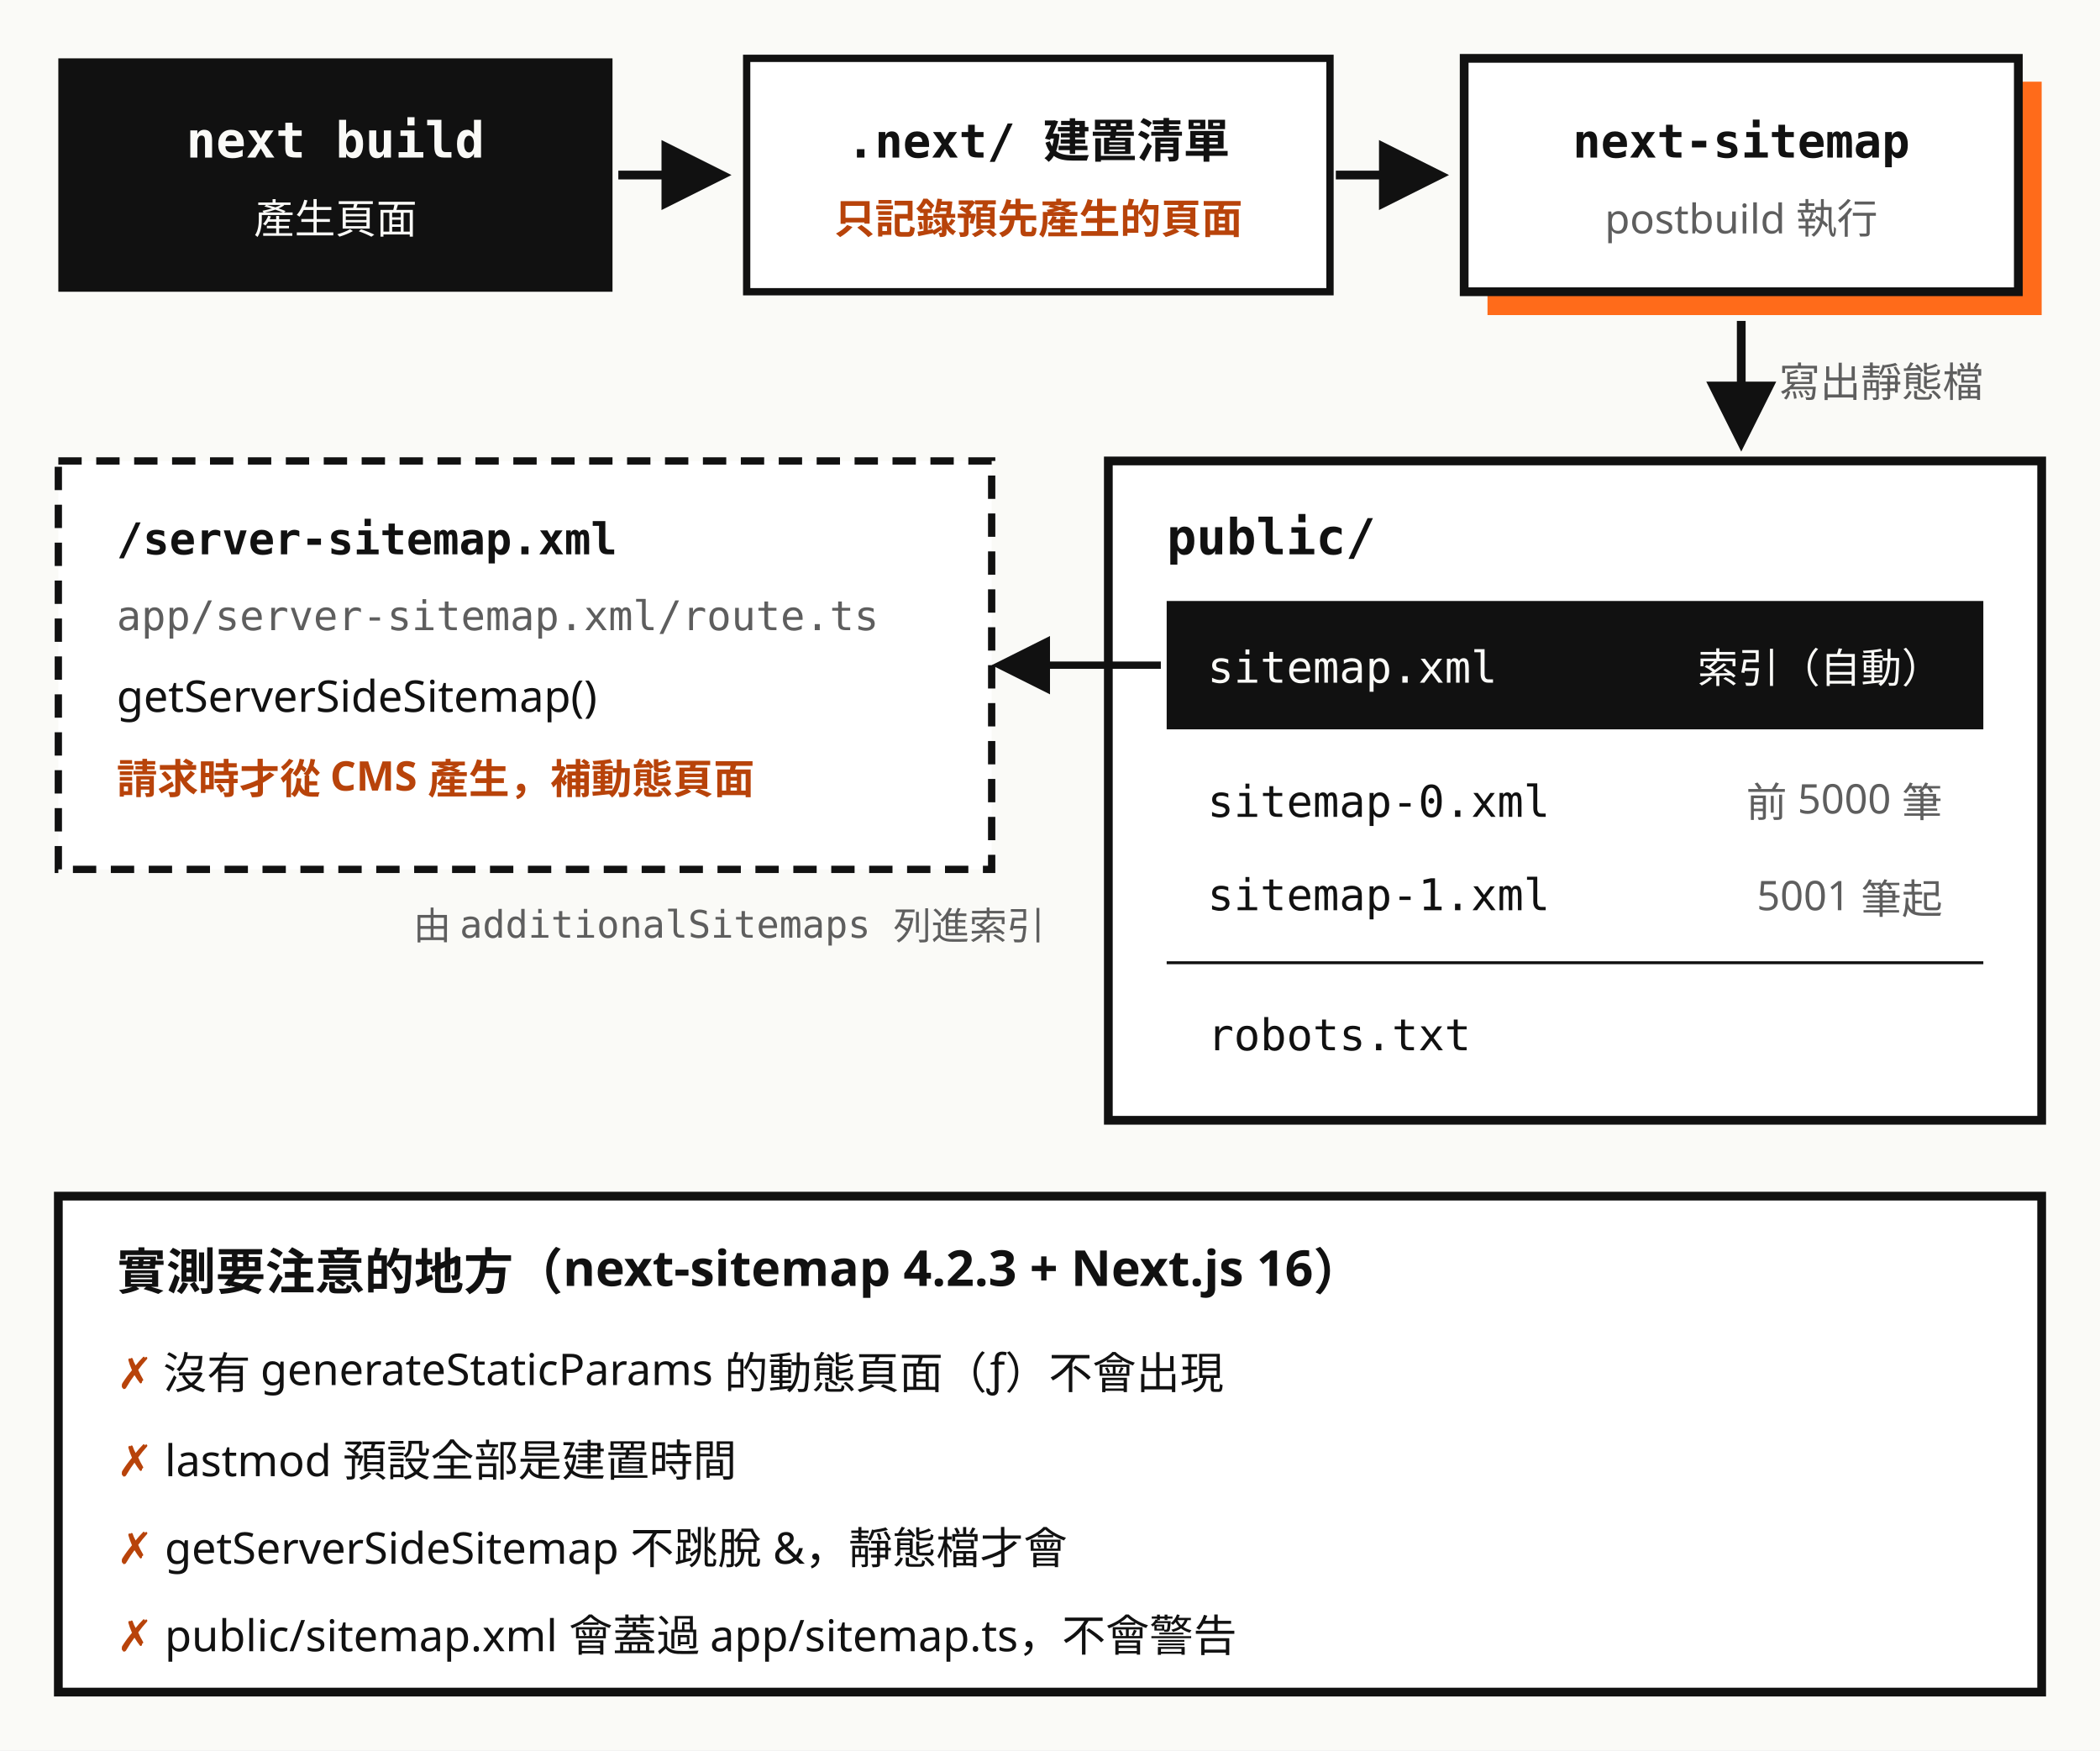
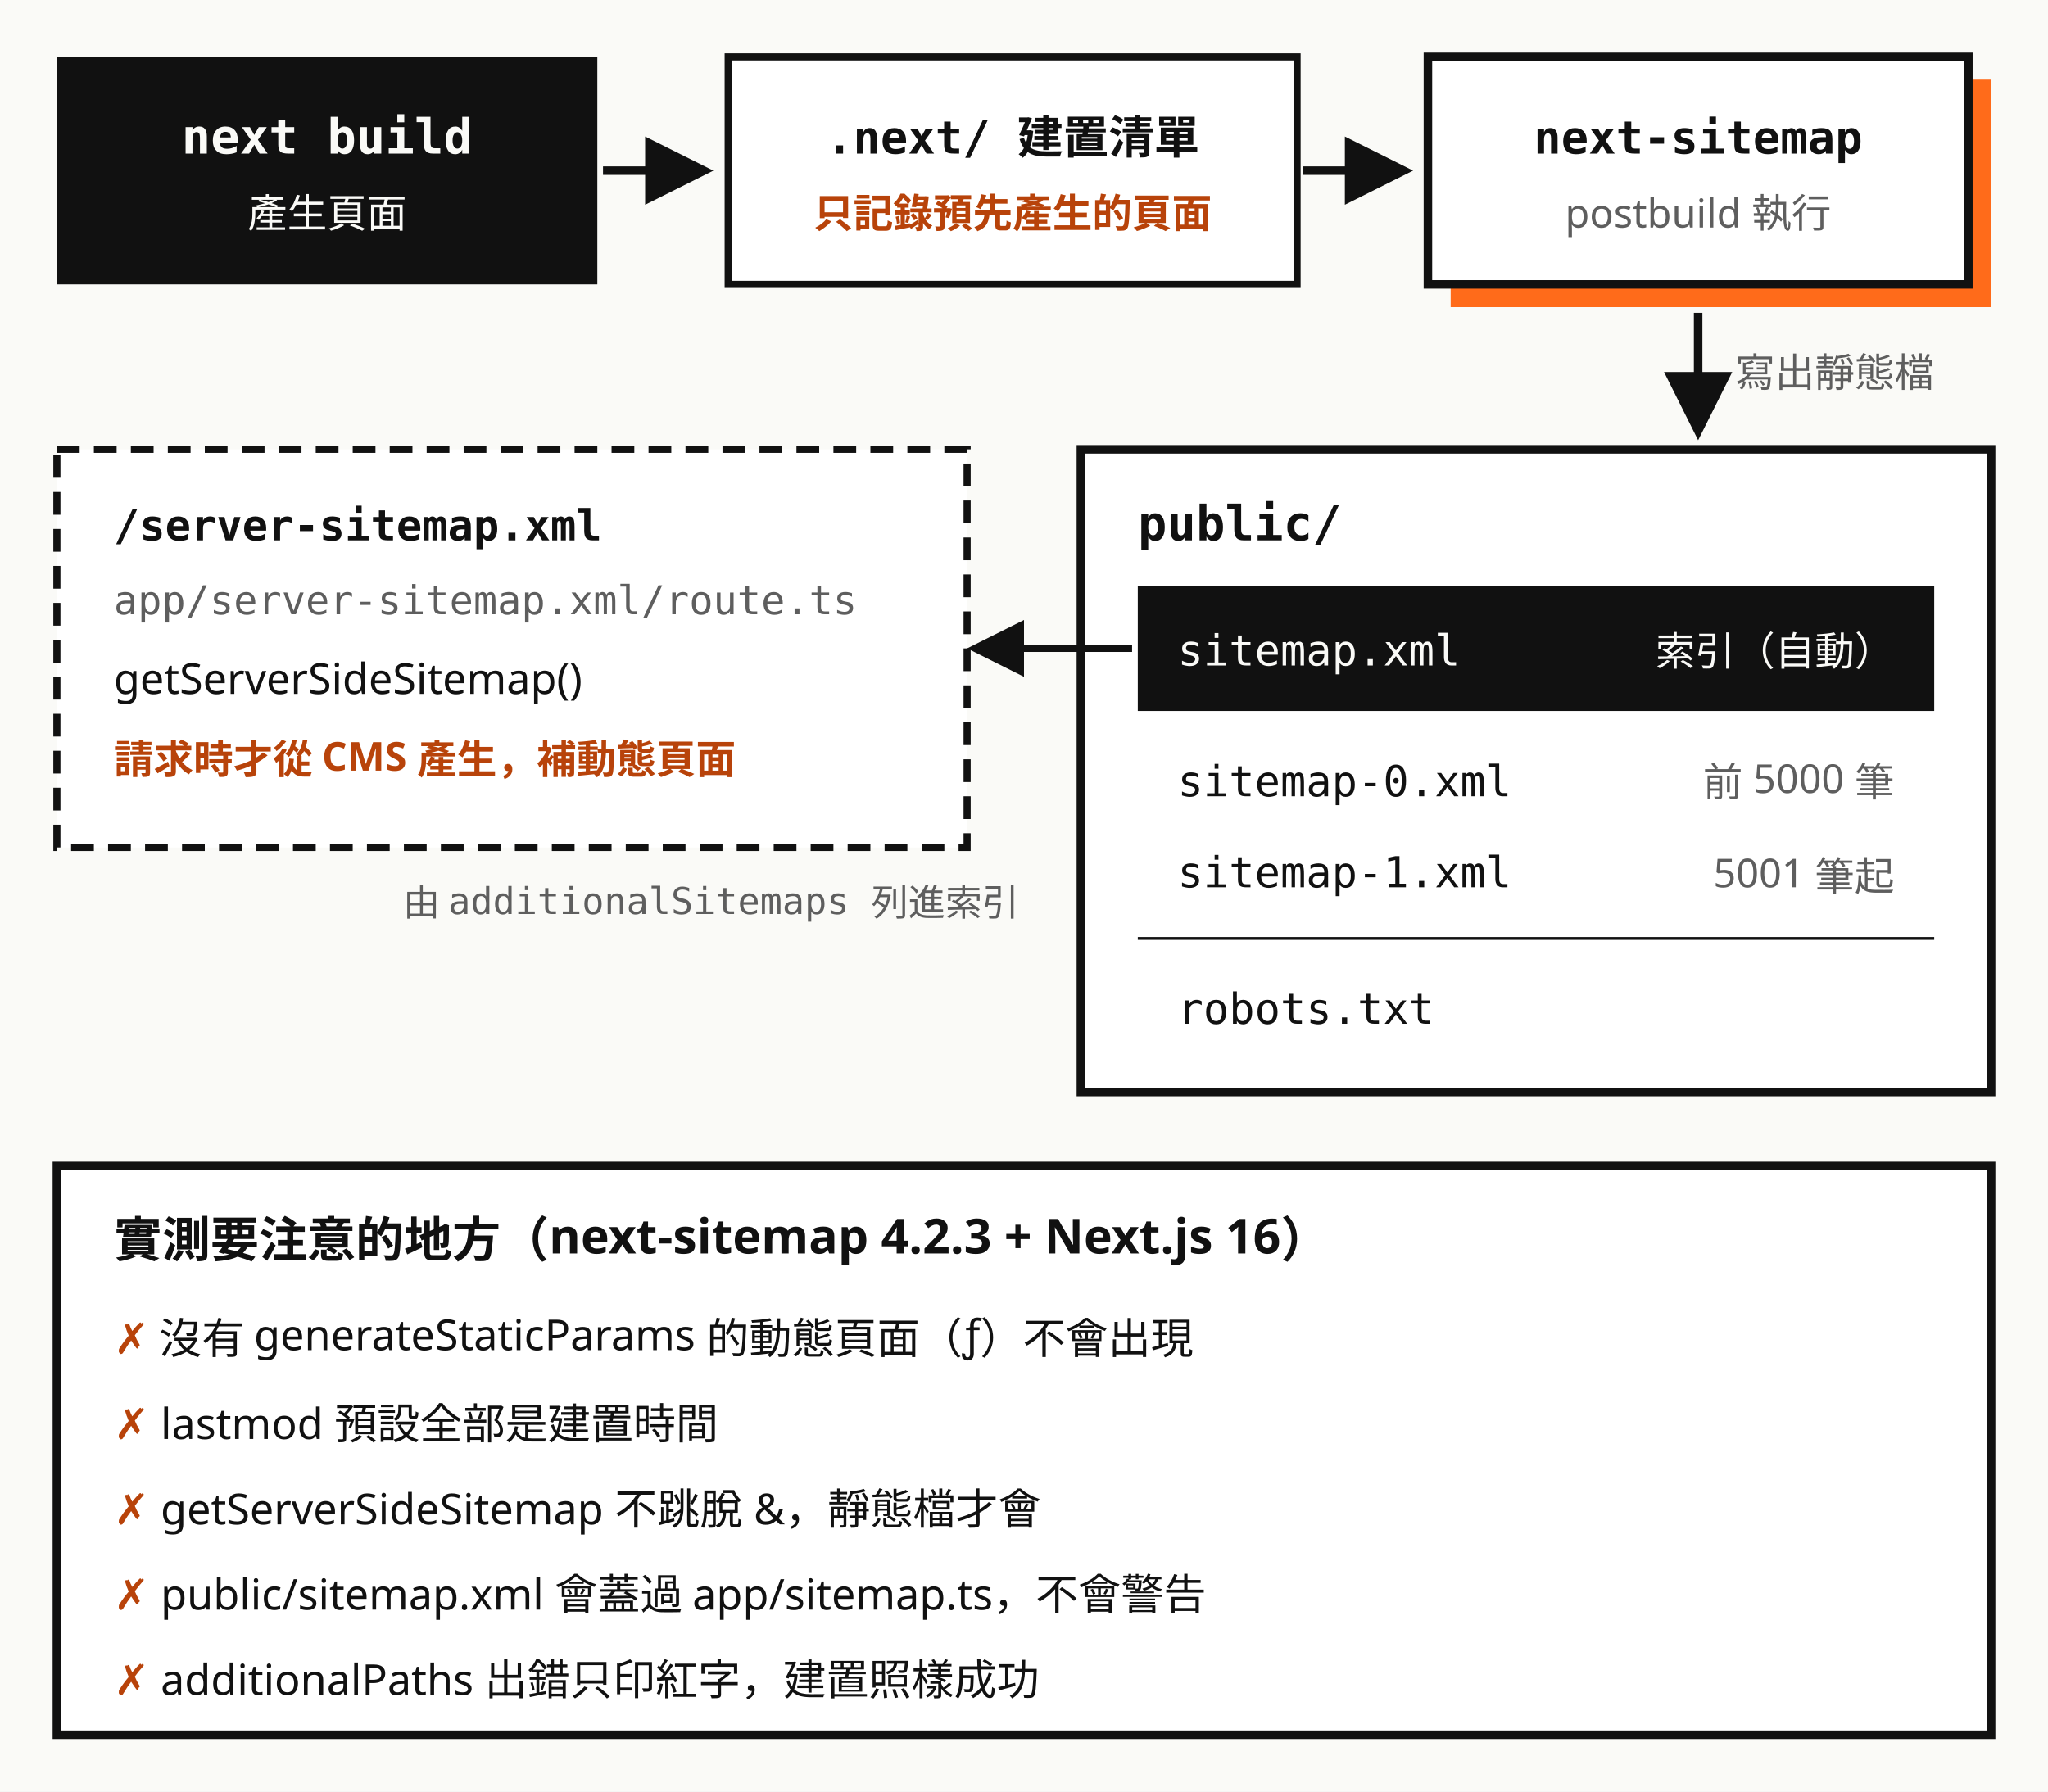
- <svg xmlns="http://www.w3.org/2000/svg" viewBox="0 0 720 600" width="720" height="600" role="img" aria-labelledby="t">
+ <svg xmlns="http://www.w3.org/2000/svg" viewBox="0 0 720 630" width="720" height="630" role="img" aria-labelledby="t">
  <defs>
    <marker id="arrow" viewBox="0 0 10 10" refX="8" refY="5" markerWidth="8" markerHeight="8" orient="auto-start-reverse">
      <path d="M0 0L10 5L0 10z" class="fg" />
    </marker>
  </defs>
  <style>
    .bg{fill:#fafaf7}.fg{fill:#111111}.stroke{stroke:#111111}.card{fill:#ffffff}
    .ink{fill:#b8430a}.mut{fill:#5e5e5e}
    .o{fill:#ff6b1a}.tag{fill:#111111}.tagtext{fill:#fafaf7}.onO{fill:#111111}
    text{font-family:'Noto Sans TC','PingFang TC','Microsoft JhengHei',system-ui,sans-serif}
    .mono{font-family:ui-monospace,'SF Mono',Menlo,Consolas,monospace}
    @media (prefers-color-scheme: dark){
      .bg{fill:#111111}.fg{fill:#fafaf7}.stroke{stroke:#fafaf7}.card{fill:#1b1b1b}
      .ink{fill:#ff6b1a}.mut{fill:#a8a8a8}
      .tag{fill:#fafaf7}.tagtext{fill:#111111}
    }
  </style>
-   <rect width="720" height="600" class="bg" />
+   <rect width="720" height="630" class="bg" />
  <rect x="20" y="20" width="190" height="80" class="tag" />
  <text x="115" y="54" font-size="17" font-weight="700" text-anchor="middle" class="mono tagtext">next build</text>
  <text x="115" y="80" font-size="14" text-anchor="middle" class="tagtext">產生頁面</text>
  <path d="M212 60h34" class="stroke" stroke-width="3" fill="none" marker-end="url(#arrow)" />
  <rect x="256" y="20" width="200" height="80" class="card stroke" stroke-width="2.5" />
  <text x="356" y="54" font-size="16" font-weight="700" text-anchor="middle" class="mono fg">.next/ 建置清單</text>
  <text x="356" y="80" font-size="14" text-anchor="middle" class="ink" font-weight="700">只記錄預先產生的頁面</text>
  <path d="M458 60h34" class="stroke" stroke-width="3" fill="none" marker-end="url(#arrow)" />
  <rect x="510" y="28" width="190" height="80" class="o" />
  <rect x="502" y="20" width="190" height="80" class="card stroke" stroke-width="3" />
  <text x="597" y="54" font-size="16" font-weight="700" text-anchor="middle" class="mono fg">next-sitemap</text>
  <text x="597" y="80" font-size="14" text-anchor="middle" class="mut">postbuild 執行</text>
  <path d="M597 110v40" class="stroke" stroke-width="3" fill="none" marker-end="url(#arrow)" />
  <text x="610" y="136" font-size="14" class="mut">寫出靜態檔</text>
  <rect x="380" y="158" width="320" height="226" class="card stroke" stroke-width="3" />
  <text x="400" y="190" font-size="17" font-weight="700" class="mono fg">public/</text>
  <g font-size="15">
    <rect x="400" y="206" width="280" height="44" class="tag" />
    <text x="414" y="234" class="mono tagtext">sitemap.xml</text>
    <text x="666" y="234" text-anchor="end" font-size="14" class="tagtext">索引（自動）</text>
    <text x="414" y="280" class="mono fg">sitemap-0.xml</text>
    <text x="666" y="280" text-anchor="end" font-size="14" class="mut">前 5000 筆</text>
    <text x="414" y="312" class="mono fg">sitemap-1.xml</text>
    <text x="666" y="312" text-anchor="end" font-size="14" class="mut">5001 筆起</text>
    <text x="414" y="360" class="mono fg">robots.txt</text>
    <path d="M400 330h280" class="stroke" stroke-width="1" />
  </g>
  <rect x="20" y="158" width="320" height="140" class="card stroke" stroke-width="2.5" stroke-dasharray="8 5" />
  <text x="40" y="190" font-size="15" font-weight="700" class="mono fg">/server-sitemap.xml</text>
  <text x="40" y="216" font-size="14" class="mono mut">app/server-sitemap.xml/route.ts</text>
  <text x="40" y="244" font-size="15" class="fg">getServerSideSitemap()</text>
  <text x="40" y="272" font-size="14" class="ink" font-weight="700">請求時才從 CMS 產生，補動態頁面</text>
  <path d="M398 228H344" class="stroke" stroke-width="2.5" fill="none" marker-end="url(#arrow)" />
  <text x="250" y="322" font-size="13" text-anchor="middle" class="mono mut">由 additionalSitemaps 列進索引</text>
-   <rect x="20" y="410" width="680" height="170" class="card stroke" stroke-width="3" />
+   <rect x="20" y="410" width="680" height="200" class="card stroke" stroke-width="3" />
  <text x="40" y="442" font-size="17" font-weight="700" class="fg">實測要注意的地方（next-sitemap 4.2.3 + Next.js 16）</text>
  <g font-size="15" class="fg">
    <text x="40" y="476">
      <tspan class="ink" font-weight="700">✗</tspan> 沒有 generateStaticParams 的動態頁面（ƒ）不會出現</text>
    <text x="40" y="506">
      <tspan class="ink" font-weight="700">✗</tspan> lastmod 預設全部是建置時間</text>
    <text x="40" y="536">
      <tspan class="ink" font-weight="700">✗</tspan> getServerSideSitemap 不跳脫 &amp;，靜態檔才會</text>
    <text x="40" y="566">
      <tspan class="ink" font-weight="700">✗</tspan> public/sitemap.xml 會蓋過 app/sitemap.ts，不會警告</text>
+     <text x="40" y="596">
+       <tspan class="ink" font-weight="700">✗</tspan> additionalPaths 出錯只印紅字，建置照樣成功</text>
  </g>
</svg>
